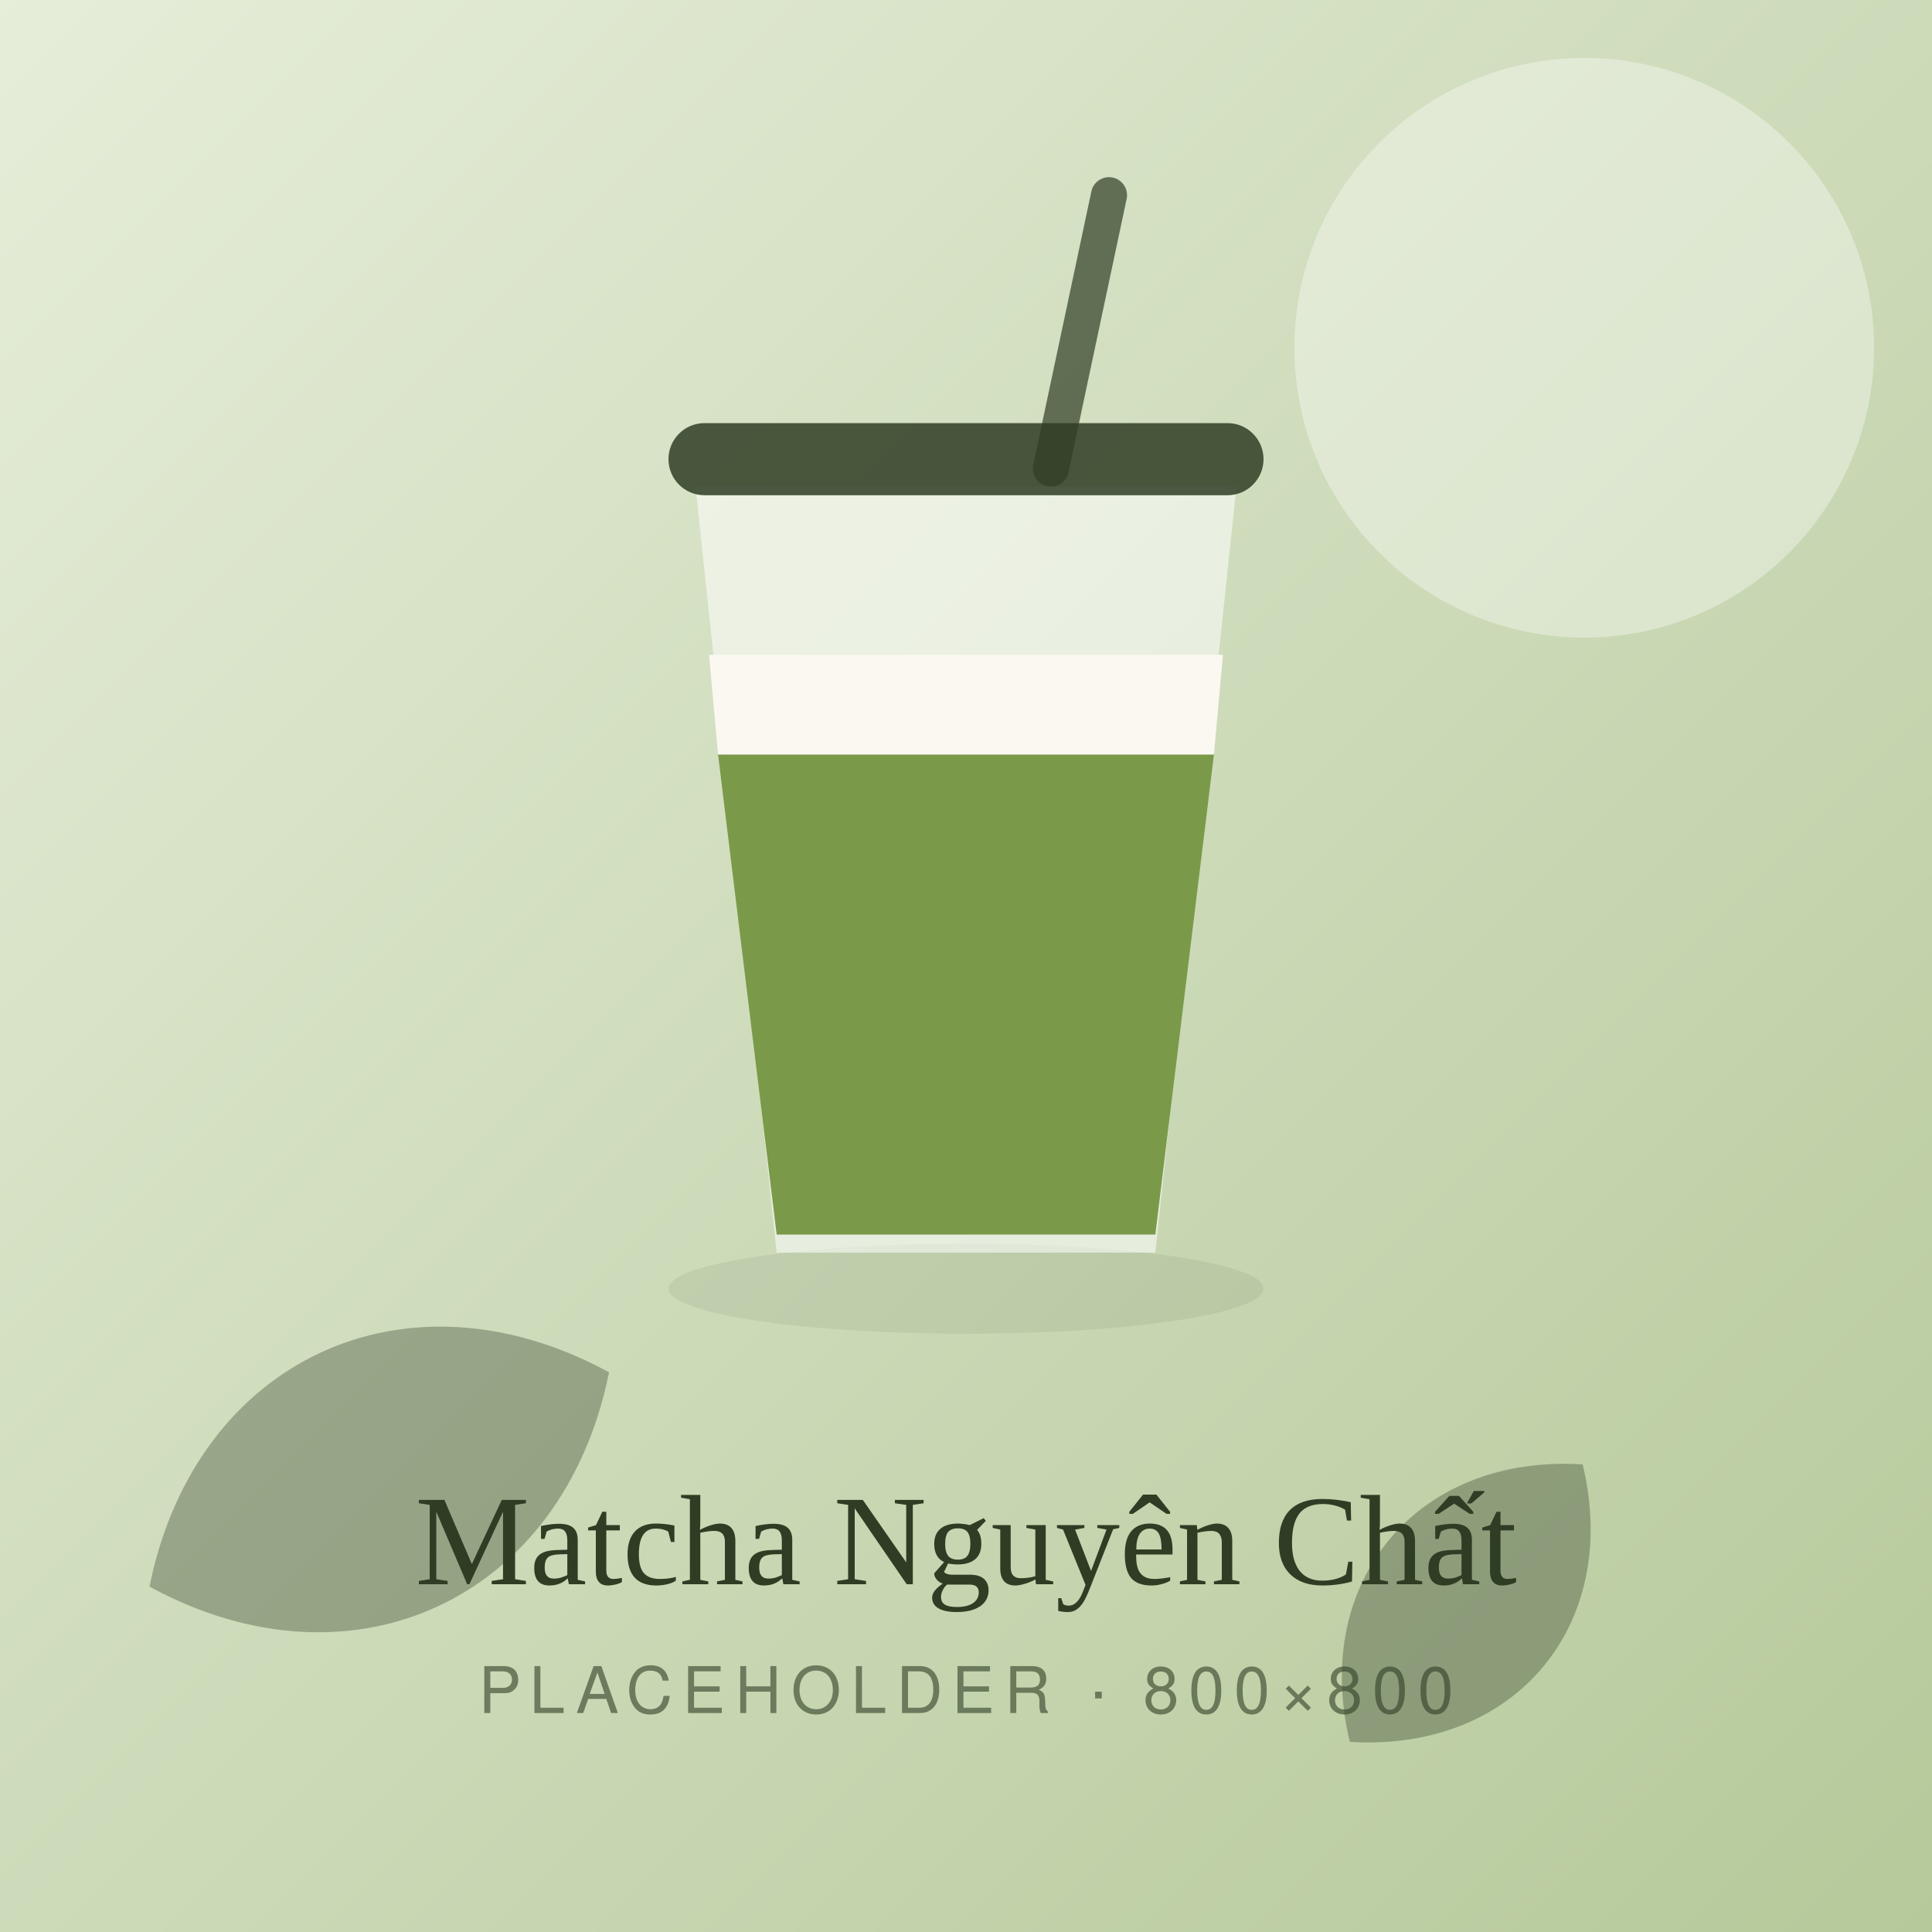
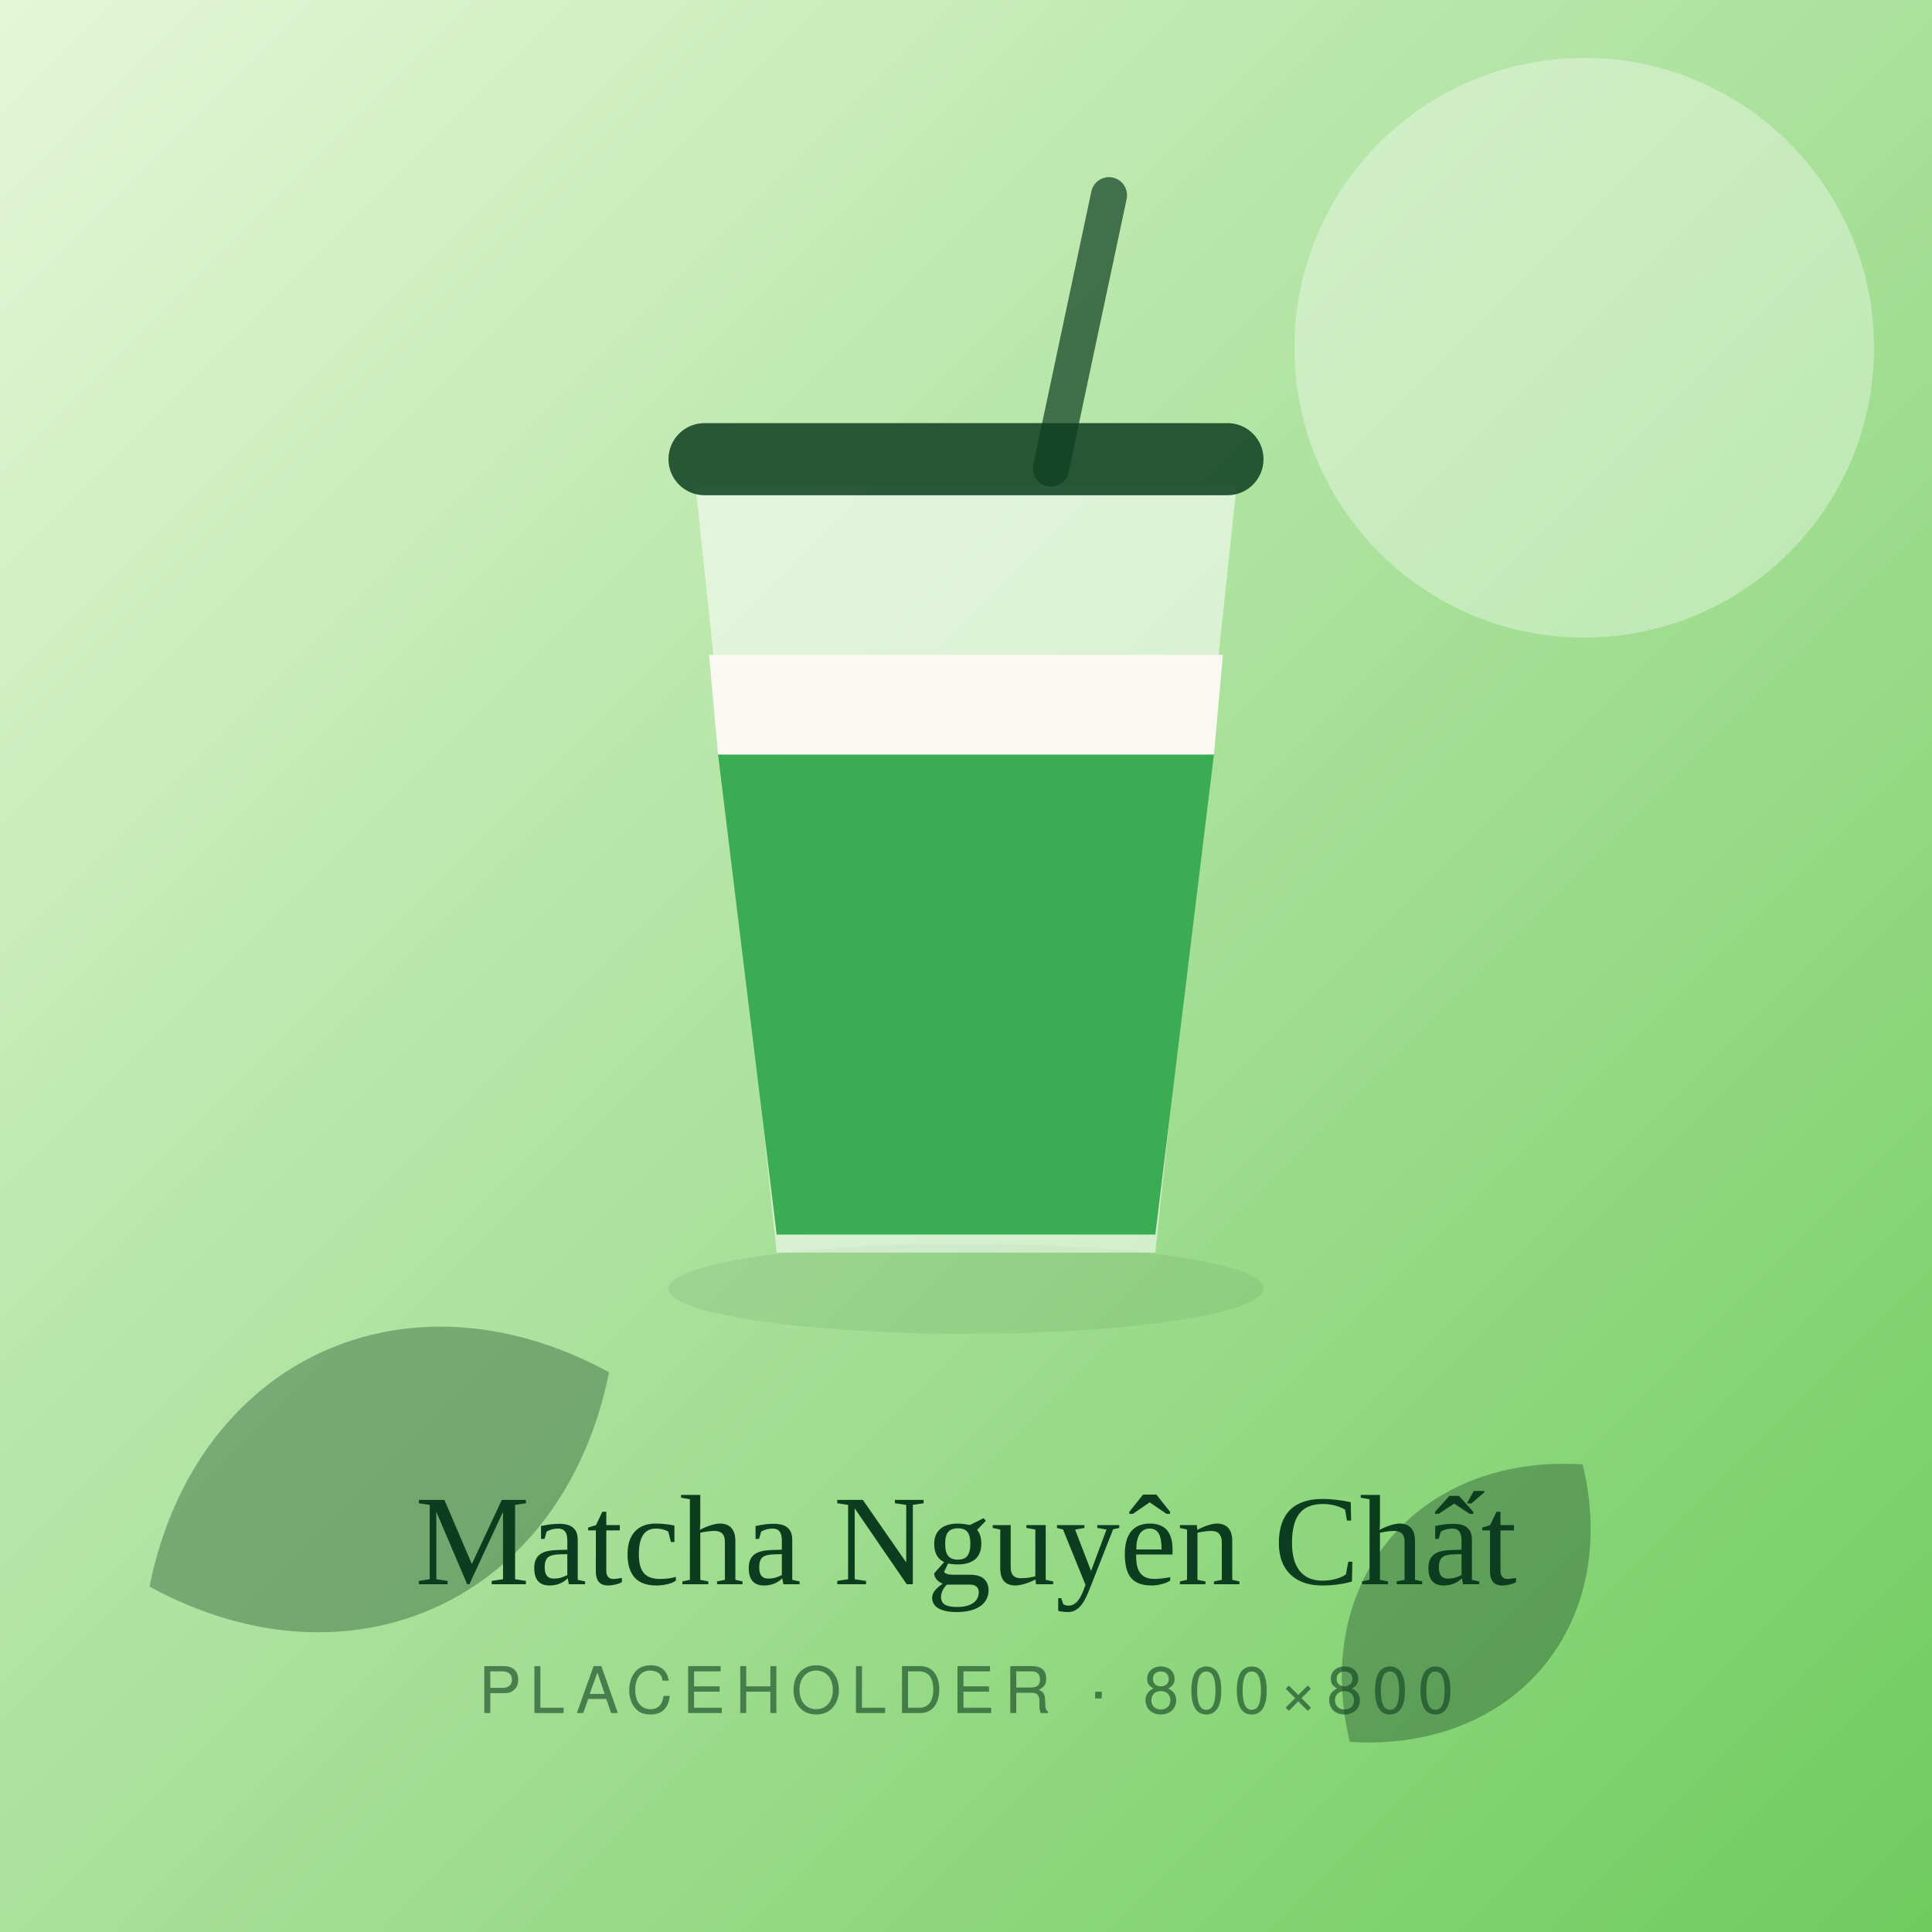
<svg xmlns="http://www.w3.org/2000/svg" width="800" height="800" viewBox="0 0 800 800" role="img" aria-label="Matcha Nguyên Chất">
  <defs>
    <linearGradient id="bg" x1="0" y1="0" x2="1" y2="1">
-       <stop offset="0" stop-color="#E6EDD9" />
-       <stop offset="1" stop-color="#B5C99A" />
+       <stop offset="0" stop-color="#E5F7D8" />
+       <stop offset="1" stop-color="#6FCB5E" />
    </linearGradient>
  </defs>
  <rect width="100%" height="100%" fill="url(#bg)" />
  <circle cx="656" cy="144" r="120" fill="#ffffff" opacity="0.35" />
-   <path transform="translate(64 656) rotate(-25) scale(1.866667)" d="M0 0 C 30 -40, 80 -40, 110 0 C 80 40, 30 40, 0 0 Z M 0 0 L 110 0" fill="#2F3D24" stroke="#2F3D24" stroke-width="2" opacity="0.35" />
-   <path transform="translate(560 720) rotate(-50) scale(1.333333)" d="M0 0 C 30 -40, 80 -40, 110 0 C 80 40, 30 40, 0 0 Z M 0 0 L 110 0" fill="#2F3D24" stroke="#2F3D24" stroke-width="2" opacity="0.35" />
+   <path transform="translate(64 656) rotate(-25) scale(1.866667)" d="M0 0 C 30 -40, 80 -40, 110 0 C 80 40, 30 40, 0 0 Z M 0 0 L 110 0" fill="#0D3D1F" stroke="#0D3D1F" stroke-width="2" opacity="0.35" />
+   <path transform="translate(560 720) rotate(-50) scale(1.333333)" d="M0 0 C 30 -40, 80 -40, 110 0 C 80 40, 30 40, 0 0 Z M 0 0 L 110 0" fill="#0D3D1F" stroke="#0D3D1F" stroke-width="2" opacity="0.35" />
  <g>
-     <ellipse cx="400" cy="533.6" rx="123.2" ry="18.667" fill="#2F3D24" opacity="0.08" />
+     <ellipse cx="400" cy="533.6" rx="123.2" ry="18.667" fill="#0D3D1F" opacity="0.08" />
    <path d="M 288 201.333 L 512 201.333 L 478.4 518.667 L 321.6 518.667 Z" fill="#ffffff" opacity="0.55" />
-     <path d="M 297.333 312.4 L 502.667 312.4 L 478.4 511.2 L 321.6 511.2 Z" fill="#7A9A4A" />
+     <path d="M 297.333 312.4 L 502.667 312.4 L 478.4 511.2 L 321.6 511.2 Z" fill="#3CAC54" />
    <path d="M 293.6 271.147 L 506.4 271.147 L 502.667 312.4 L 297.333 312.4 Z" fill="#FBF8F1" />
-     <rect x="276.8" y="175.2" width="246.4" height="29.867" rx="14.933" fill="#2F3D24" opacity="0.85" />
-     <rect x="426.133" y="70.667" width="14.933" height="130.667" rx="7.467" fill="#2F3D24" opacity="0.7" transform="rotate(12 433.6 201.3333)" />
+     <rect x="276.8" y="175.2" width="246.4" height="29.867" rx="14.933" fill="#0D3D1F" opacity="0.85" />
+     <rect x="426.133" y="70.667" width="14.933" height="130.667" rx="7.467" fill="#0D3D1F" opacity="0.7" transform="rotate(12 433.6 201.3333)" />
  </g>
-   <text x="50%" y="656" text-anchor="middle" font-family="Georgia, 'Times New Roman', serif" font-size="53.333" fill="#2F3D24">Matcha Nguyên Chất</text>
-   <text x="50%" y="709.333" text-anchor="middle" font-family="Helvetica, Arial, sans-serif" font-size="26.667" letter-spacing="4" fill="#2F3D24" opacity="0.6">PLACEHOLDER · 800×800</text>
+   <text x="50%" y="656" text-anchor="middle" font-family="Georgia, 'Times New Roman', serif" font-size="53.333" fill="#0D3D1F">Matcha Nguyên Chất</text>
+   <text x="50%" y="709.333" text-anchor="middle" font-family="Helvetica, Arial, sans-serif" font-size="26.667" letter-spacing="4" fill="#0D3D1F" opacity="0.6">PLACEHOLDER · 800×800</text>
</svg>
